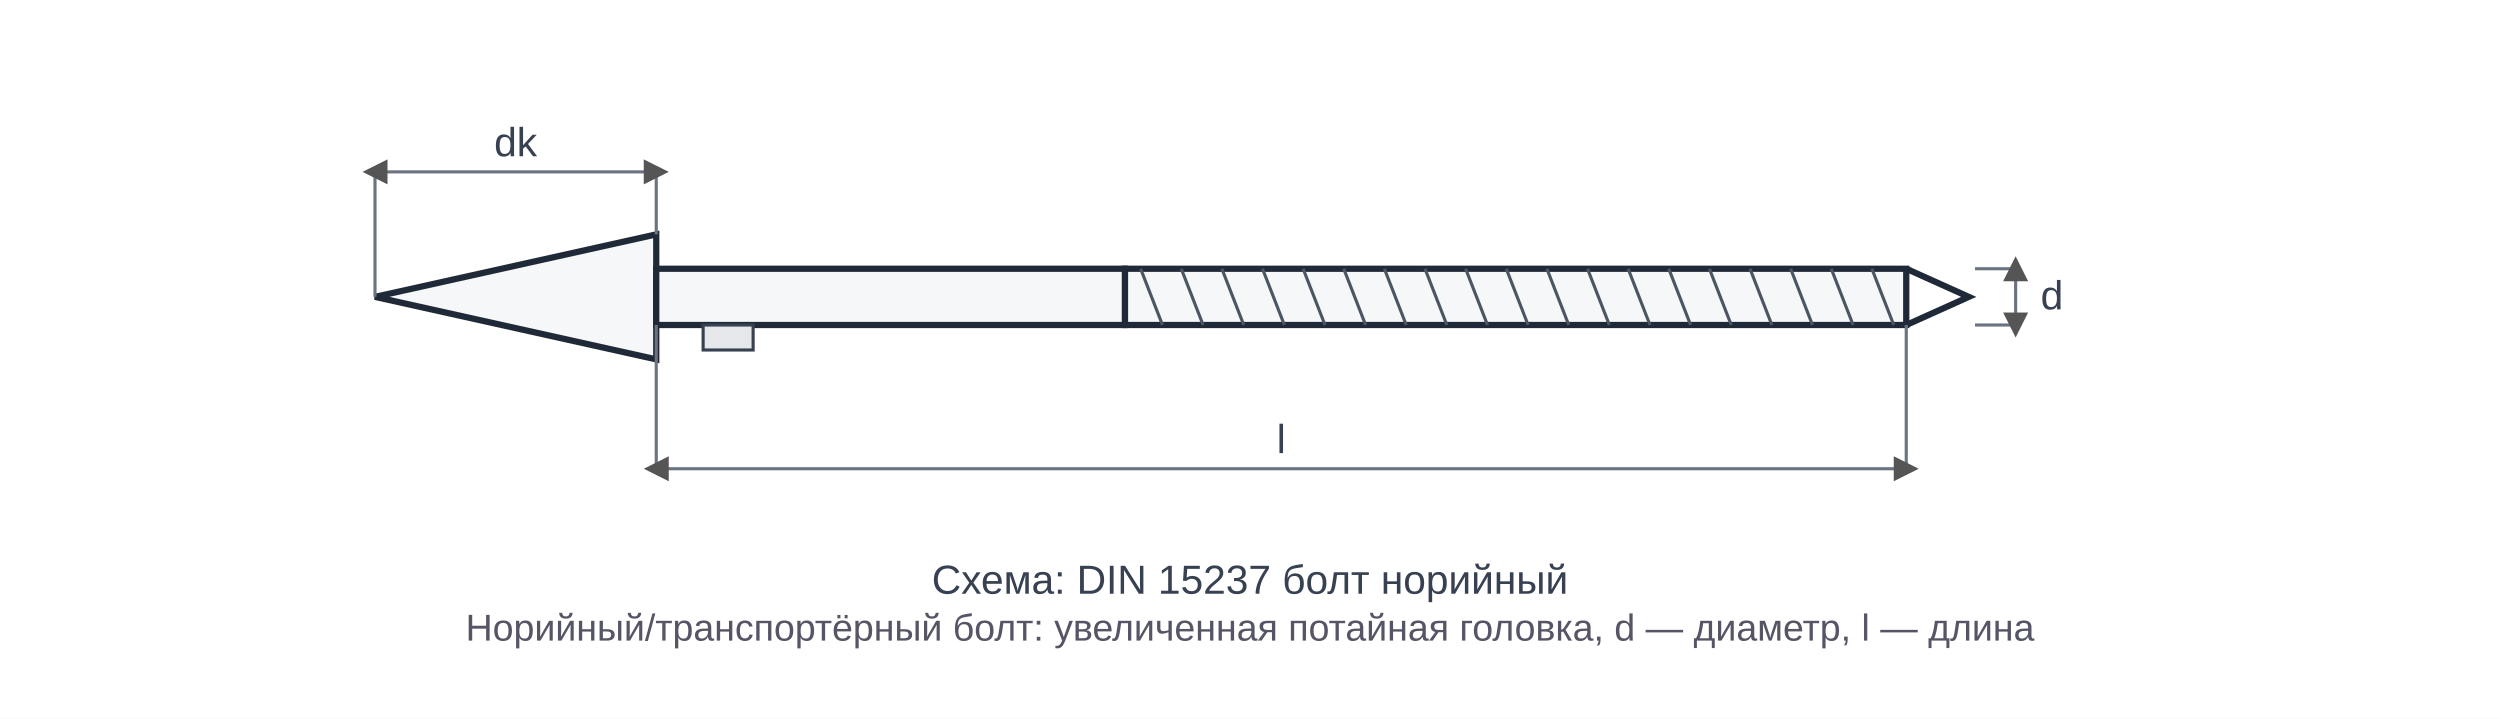
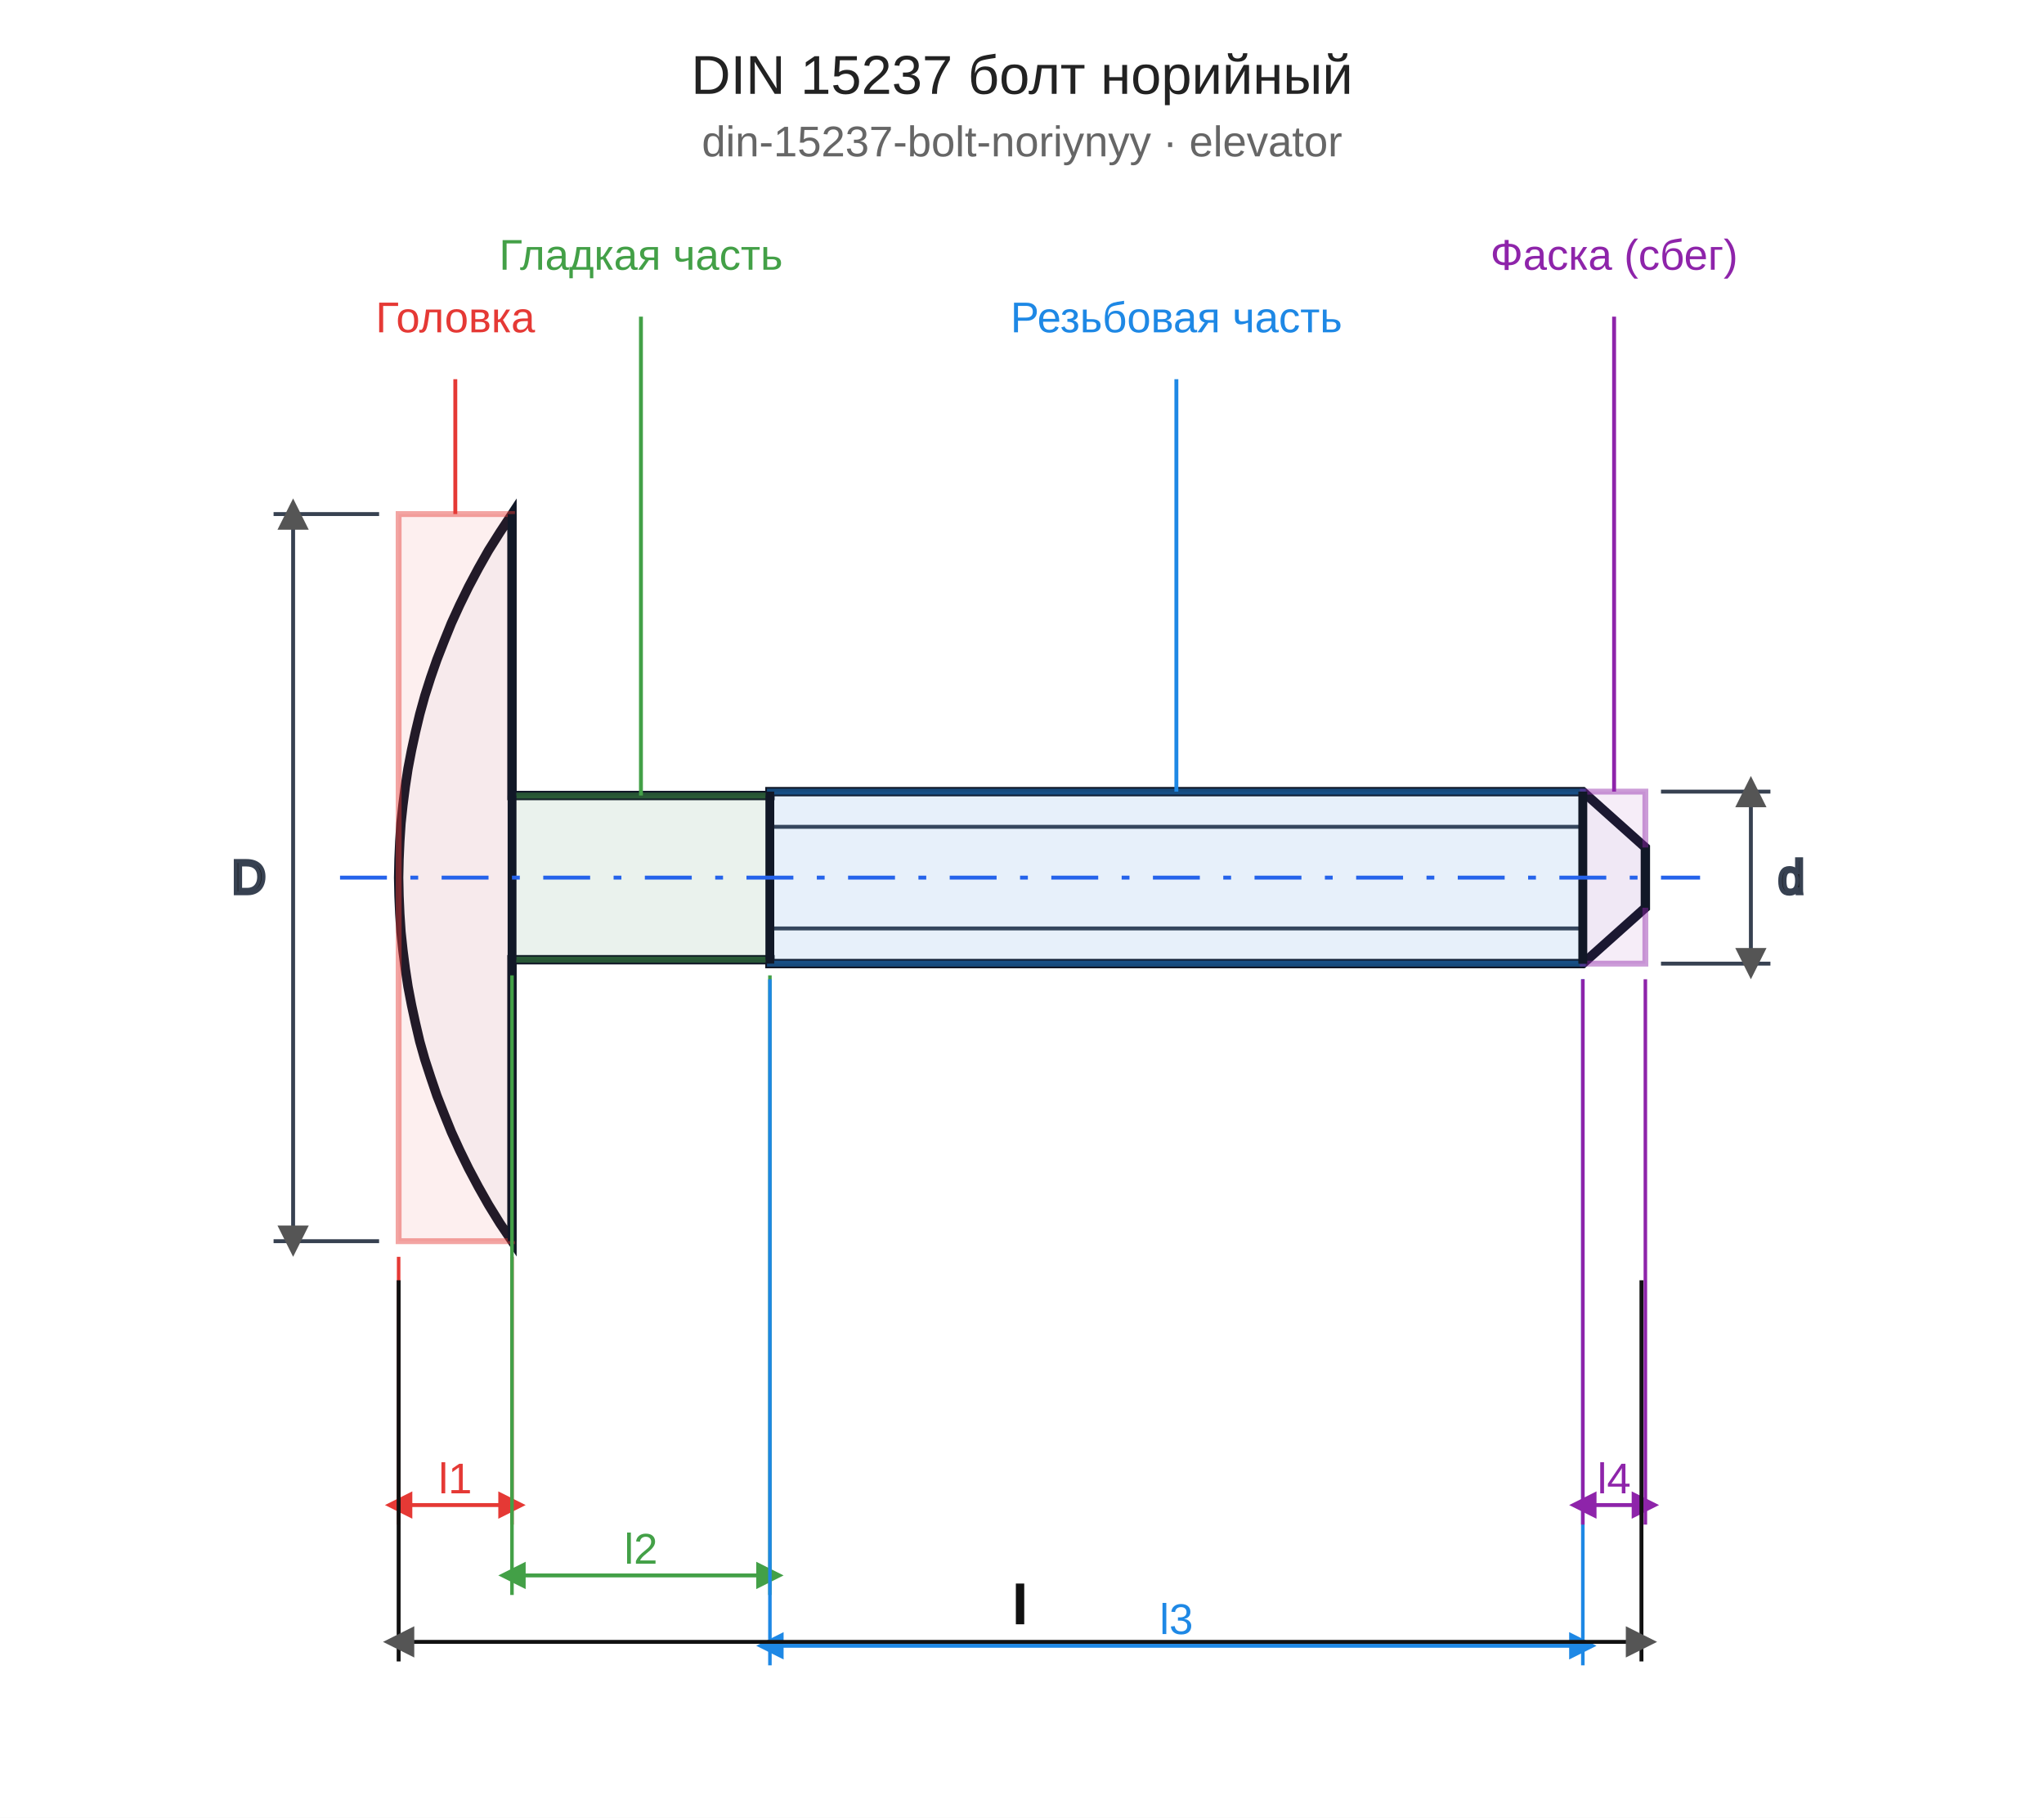
- <svg xmlns="http://www.w3.org/2000/svg" viewBox="0 0 800 230" font-family="Arial, sans-serif">
-   <rect width="800" height="230" fill="#ffffff" />
+ <svg xmlns="http://www.w3.org/2000/svg" viewBox="0 0 523 465" width="523" height="465" font-family="Arial,sans-serif">
  <defs>
-     <marker id="ah" markerWidth="8" markerHeight="8" refX="4" refY="4" orient="auto">
-       <path d="M0,0 L8,4 L0,8 Z" fill="#555" />
+     <marker id="arr" markerWidth="8" markerHeight="8" refX="4" refY="4" orient="auto-start-reverse">
+       <path d="M0,0 L8,4 L0,8 z" fill="#555" />
    </marker>
-     <marker id="ahb" markerWidth="8" markerHeight="8" refX="4" refY="4" orient="auto-start-reverse">
-       <path d="M0,0 L8,4 L0,8 Z" fill="#555" />
+     <marker id="arrc_0" markerWidth="7" markerHeight="7" refX="3.5" refY="3.5" orient="auto-start-reverse">
+       <path d="M0,0 L7,3.5 L0,7 z" fill="#e53935" />
+     </marker>
+     <marker id="arrc_1" markerWidth="7" markerHeight="7" refX="3.5" refY="3.5" orient="auto-start-reverse">
+       <path d="M0,0 L7,3.5 L0,7 z" fill="#43a047" />
+     </marker>
+     <marker id="arrc_2" markerWidth="7" markerHeight="7" refX="3.5" refY="3.5" orient="auto-start-reverse">
+       <path d="M0,0 L7,3.5 L0,7 z" fill="#1e88e5" />
+     </marker>
+     <marker id="arrc_3" markerWidth="7" markerHeight="7" refX="3.5" refY="3.5" orient="auto-start-reverse">
+       <path d="M0,0 L7,3.5 L0,7 z" fill="#8e24aa" />
    </marker>
  </defs>
-   <style>
-     .s{stroke:#1f2937;stroke-width:2;fill:none}
-     .f{fill:#f6f7f9;stroke:#1f2937;stroke-width:2}
-     .th{stroke:#4b5563;stroke-width:1}
-     .dim{stroke:#6b7280;stroke-width:1;fill:#374151;font-size:13px}
-   </style>
-   <path class="f" d="M120,95 L210,75 L210,115 Z" />
-   <rect class="f" x="210" y="86" width="150" height="18" />
-   <rect class="f" x="360" y="86" width="250" height="18" />
-   <g class="th">
-     <line x1="365" y1="86" x2="372" y2="104" />
-     <line x1="378" y1="86" x2="385" y2="104" />
-     <line x1="391" y1="86" x2="398" y2="104" />
-     <line x1="404" y1="86" x2="411" y2="104" />
-     <line x1="417" y1="86" x2="424" y2="104" />
-     <line x1="430" y1="86" x2="437" y2="104" />
-     <line x1="443" y1="86" x2="450" y2="104" />
-     <line x1="456" y1="86" x2="463" y2="104" />
-     <line x1="469" y1="86" x2="476" y2="104" />
-     <line x1="482" y1="86" x2="489" y2="104" />
-     <line x1="495" y1="86" x2="502" y2="104" />
-     <line x1="508" y1="86" x2="515" y2="104" />
-     <line x1="521" y1="86" x2="528" y2="104" />
-     <line x1="534" y1="86" x2="541" y2="104" />
-     <line x1="547" y1="86" x2="554" y2="104" />
-     <line x1="560" y1="86" x2="567" y2="104" />
-     <line x1="573" y1="86" x2="580" y2="104" />
-     <line x1="586" y1="86" x2="593" y2="104" />
-     <line x1="599" y1="86" x2="606" y2="104" />
+   <rect width="523" height="465" fill="#fff" />
+   <text x="261.5" y="24" text-anchor="middle" font-size="14" fill="#222">DIN 15237 болт норийный</text>
+   <text x="261.5" y="40" text-anchor="middle" font-size="11" fill="#666">din-15237-bolt-noriynyy · elevator</text>
+   <g clip-path="url(#hatch_din_15237_bolt_noriy)" stroke="#6b7280" stroke-width="0.8">
+     <line x1="175.0" y1="246.5" x2="191.0" y2="202.5" />
+     <line x1="183.0" y1="246.5" x2="199.0" y2="202.5" />
+     <line x1="191.0" y1="246.5" x2="207.0" y2="202.5" />
+     <line x1="199.0" y1="246.5" x2="215.0" y2="202.5" />
+     <line x1="207.0" y1="246.5" x2="223.0" y2="202.5" />
+     <line x1="215.0" y1="246.5" x2="231.0" y2="202.5" />
+     <line x1="223.0" y1="246.5" x2="239.0" y2="202.5" />
+     <line x1="231.0" y1="246.5" x2="247.0" y2="202.5" />
+     <line x1="239.0" y1="246.5" x2="255.0" y2="202.5" />
+     <line x1="247.0" y1="246.5" x2="263.0" y2="202.5" />
+     <line x1="255.0" y1="246.5" x2="271.0" y2="202.5" />
+     <line x1="263.0" y1="246.5" x2="279.0" y2="202.5" />
+     <line x1="271.0" y1="246.5" x2="287.0" y2="202.5" />
+     <line x1="279.0" y1="246.5" x2="295.0" y2="202.5" />
+     <line x1="287.0" y1="246.5" x2="303.0" y2="202.5" />
+     <line x1="295.0" y1="246.5" x2="311.0" y2="202.5" />
+     <line x1="303.0" y1="246.5" x2="319.0" y2="202.5" />
+     <line x1="311.0" y1="246.5" x2="327.0" y2="202.5" />
+     <line x1="319.0" y1="246.5" x2="335.0" y2="202.5" />
+     <line x1="327.0" y1="246.5" x2="343.0" y2="202.5" />
+     <line x1="335.0" y1="246.5" x2="351.0" y2="202.5" />
+     <line x1="343.0" y1="246.5" x2="359.0" y2="202.5" />
+     <line x1="351.0" y1="246.5" x2="367.0" y2="202.5" />
+     <line x1="359.0" y1="246.5" x2="375.0" y2="202.5" />
+     <line x1="367.0" y1="246.5" x2="383.0" y2="202.5" />
+     <line x1="375.0" y1="246.5" x2="391.0" y2="202.5" />
+     <line x1="383.0" y1="246.5" x2="399.0" y2="202.5" />
+     <line x1="391.0" y1="246.5" x2="407.0" y2="202.5" />
+     <line x1="399.0" y1="246.5" x2="415.0" y2="202.5" />
+     <line x1="407.0" y1="246.5" x2="423.0" y2="202.5" />
+     <line x1="415.0" y1="246.5" x2="431.0" y2="202.5" />
+     <line x1="423.0" y1="246.5" x2="439.0" y2="202.5" />
  </g>
-   <path class="s" d="M610,86 L630,95 L610,104" />
-   <rect x="225" y="104" width="16" height="8" fill="#e5e7eb" stroke="#374151" />
-   <g class="dim">
-     <line x1="120" y1="95" x2="120" y2="55" />
-     <line x1="210" y1="75" x2="210" y2="55" />
-     <line x1="120" y1="55" x2="210" y2="55" marker-start="url(#ahb)" marker-end="url(#ah)" />
-     <text x="165.0" y="50" text-anchor="middle" stroke="none">dk</text>
+   <defs>
+     <clipPath id="hatch_din_15237_bolt_noriy">
+       <rect x="197" y="202.5" width="208" height="44.0" />
+     </clipPath>
+   </defs>
+   <path d="M 102.0,224.5 L 102.1,219.8 L 102.3,215.2 L 102.6,210.6 L 103.1,205.9 L 103.7,201.2 L 104.4,196.6 L 105.3,191.9 L 106.3,187.3 L 107.4,182.7 L 108.7,178.0 L 110.2,173.3 L 111.8,168.7 L 113.6,164.1 L 115.5,159.4 L 117.6,154.8 L 119.9,150.1 L 122.4,145.4 L 125.0,140.8 L 127.9,136.2 L 131.0,131.5 L 131.0,203.5 L 197.0,203.5 L 197.0,202.5 L 405.0,202.5 L 405.0,202.5 L 421.0,216.8 L 421.0,232.2 L 405.0,246.5 L 405.0,246.5 L 197.0,246.5 L 197.0,245.5 L 131.0,245.5 L 131.0,317.5 L 127.9,312.9 L 125.0,308.2 L 122.4,303.6 L 119.9,298.9 L 117.6,294.2 L 115.5,289.6 L 113.6,284.9 L 111.8,280.3 L 110.2,275.6 L 108.7,271.0 L 107.4,266.4 L 106.3,261.7 L 105.3,257.1 L 104.4,252.4 L 103.7,247.8 L 103.1,243.1 L 102.6,238.4 L 102.3,233.8 L 102.1,229.2 L 102.0,224.5 Z" fill="#f8fafc" stroke="#111827" stroke-width="2.4" />
+   <g class="thread-inner">
+     <line x1="197.0" y1="211.5" x2="405.0" y2="211.5" stroke="#374151" stroke-width="1" />
+     <line x1="197.0" y1="237.5" x2="405.0" y2="237.5" stroke="#374151" stroke-width="1" />
  </g>
-   <g class="dim">
-     <line x1="210" y1="104" x2="210" y2="150" />
-     <line x1="610" y1="104" x2="610" y2="150" />
-     <line x1="210" y1="150" x2="610" y2="150" marker-start="url(#ahb)" marker-end="url(#ah)" />
-     <text x="410.0" y="145" text-anchor="middle" stroke="none">l</text>
+   <g class="hex-dividers" stroke="#111827" stroke-width="2" />
+   <rect x="102" y="131.5" width="29" height="186.0" fill="#e53935" fill-opacity="0.08" stroke="#e53935" stroke-opacity="0.45" stroke-width="1.5" />
+   <rect x="131" y="203.5" width="66" height="42.0" fill="#43a047" fill-opacity="0.08" stroke="#43a047" stroke-opacity="0.45" stroke-width="1.5" />
+   <rect x="197" y="202.5" width="208" height="44.0" fill="#1e88e5" fill-opacity="0.08" stroke="#1e88e5" stroke-opacity="0.45" stroke-width="1.5" />
+   <rect x="405" y="202.5" width="16" height="44.0" fill="#8e24aa" fill-opacity="0.08" stroke="#8e24aa" stroke-opacity="0.45" stroke-width="1.5" />
+   <g class="seg-separators" stroke="#111827" stroke-width="2.2">
+     <line x1="131.0" y1="131.5" x2="131.0" y2="317.5" />
+     <line x1="131.0" y1="203.5" x2="131.0" y2="245.5" />
+     <line x1="197.0" y1="203.5" x2="197.0" y2="245.5" />
+     <line x1="197.0" y1="202.5" x2="197.0" y2="246.5" />
+     <line x1="405.0" y1="202.5" x2="405.0" y2="246.5" />
+     <line x1="405.0" y1="202.5" x2="405.0" y2="246.5" />
+     <line x1="421.0" y1="216.8" x2="421.0" y2="232.2" />
  </g>
-   <g class="dim">
-     <line x1="632" y1="86" x2="645" y2="86" />
-     <line x1="632" y1="104" x2="645" y2="104" />
-     <line x1="645" y1="86" x2="645" y2="104" marker-start="url(#ahb)" marker-end="url(#ah)" />
-     <text x="653" y="99.0" text-anchor="start" stroke="none">d</text>
+   <line x1="87" y1="224.5" x2="435" y2="224.5" stroke="#2563eb" stroke-width="1" stroke-dasharray="12,6,2,6" />
+   <line x1="116.5" y1="131.5" x2="116.5" y2="97.0" stroke="#e53935" stroke-width="1" />
+   <text x="116.5" y="85.0" text-anchor="middle" font-size="11" fill="#e53935" font-family="Arial">Головка</text>
+   <line x1="164.0" y1="203.5" x2="164.0" y2="81.0" stroke="#43a047" stroke-width="1" />
+   <text x="164.0" y="69.0" text-anchor="middle" font-size="11" fill="#43a047" font-family="Arial">Гладкая часть</text>
+   <line x1="301.0" y1="202.5" x2="301.0" y2="97.0" stroke="#1e88e5" stroke-width="1" />
+   <text x="301.0" y="85.0" text-anchor="middle" font-size="11" fill="#1e88e5" font-family="Arial">Резьбовая часть</text>
+   <line x1="413.0" y1="202.5" x2="413.0" y2="81.0" stroke="#8e24aa" stroke-width="1" />
+   <text x="413.0" y="69.0" text-anchor="middle" font-size="11" fill="#8e24aa" font-family="Arial">Фаска (сбег)</text>
+   <line x1="102.0" y1="321.5" x2="102.0" y2="390.0" stroke="#e53935" stroke-width="0.9" />
+   <line x1="131.0" y1="321.5" x2="131.0" y2="390.0" stroke="#e53935" stroke-width="0.9" />
+   <line x1="102.0" y1="385.0" x2="131.0" y2="385.0" stroke="#e53935" stroke-width="1" marker-start="url(#arrc_0)" marker-end="url(#arrc_0)" />
+   <text x="116.5" y="382.0" text-anchor="middle" font-size="11" fill="#e53935" font-family="Arial">l1</text>
+   <line x1="131.0" y1="249.5" x2="131.0" y2="408.0" stroke="#43a047" stroke-width="0.9" />
+   <line x1="197.0" y1="249.5" x2="197.0" y2="408.0" stroke="#43a047" stroke-width="0.9" />
+   <line x1="131.0" y1="403.0" x2="197.0" y2="403.0" stroke="#43a047" stroke-width="1" marker-start="url(#arrc_1)" marker-end="url(#arrc_1)" />
+   <text x="164.0" y="400.0" text-anchor="middle" font-size="11" fill="#43a047" font-family="Arial">l2</text>
+   <line x1="197.0" y1="250.5" x2="197.0" y2="426.0" stroke="#1e88e5" stroke-width="0.9" />
+   <line x1="405.0" y1="250.5" x2="405.0" y2="426.0" stroke="#1e88e5" stroke-width="0.9" />
+   <line x1="197.0" y1="421.0" x2="405.0" y2="421.0" stroke="#1e88e5" stroke-width="1" marker-start="url(#arrc_2)" marker-end="url(#arrc_2)" />
+   <text x="301.0" y="418.0" text-anchor="middle" font-size="11" fill="#1e88e5" font-family="Arial">l3</text>
+   <line x1="405.0" y1="250.5" x2="405.0" y2="390.0" stroke="#8e24aa" stroke-width="0.9" />
+   <line x1="421.0" y1="250.5" x2="421.0" y2="390.0" stroke="#8e24aa" stroke-width="0.9" />
+   <line x1="405.0" y1="385.0" x2="421.0" y2="385.0" stroke="#8e24aa" stroke-width="1" marker-start="url(#arrc_3)" marker-end="url(#arrc_3)" />
+   <text x="413.0" y="382.0" text-anchor="middle" font-size="11" fill="#8e24aa" font-family="Arial">l4</text>
+   <g stroke="#111" stroke-width="1" font-family="Arial" font-size="13" fill="#111">
+     <line x1="102" y1="327.5" x2="102" y2="425" />
+     <line x1="420" y1="327.5" x2="420" y2="425" />
+     <line x1="102" y1="420" x2="420" y2="420" marker-start="url(#arr)" marker-end="url(#arr)" />
+     <text x="261.0" y="415" text-anchor="middle">l</text>
  </g>
-   <text x="400" y="190" text-anchor="middle" font-size="13" fill="#374151">Схема: DIN 15237 болт норийный</text>
-   <text x="400" y="205" text-anchor="middle" font-size="12" fill="#556"> Норийный/транспортёрный болт: увеличенная потайная головка, d — диаметр, l — длина</text>
+   <g stroke="#374151" stroke-width="1" font-family="Arial" font-size="12" fill="#111">
+     <line x1="97" y1="131.5" x2="70" y2="131.5" />
+     <line x1="97" y1="317.5" x2="70" y2="317.5" />
+     <line x1="75" y1="131.5" x2="75" y2="317.5" marker-start="url(#arr)" marker-end="url(#arr)" />
+     <text x="68" y="228.5" text-anchor="end">D</text>
+   </g>
+   <g stroke="#374151" stroke-width="1" font-family="Arial" font-size="12" fill="#111">
+     <line x1="425" y1="202.5" x2="453" y2="202.5" />
+     <line x1="425" y1="246.5" x2="453" y2="246.5" />
+     <line x1="448" y1="202.5" x2="448" y2="246.5" marker-start="url(#arr)" marker-end="url(#arr)" />
+     <text x="455" y="228.5" text-anchor="start">d</text>
+   </g>
</svg>
